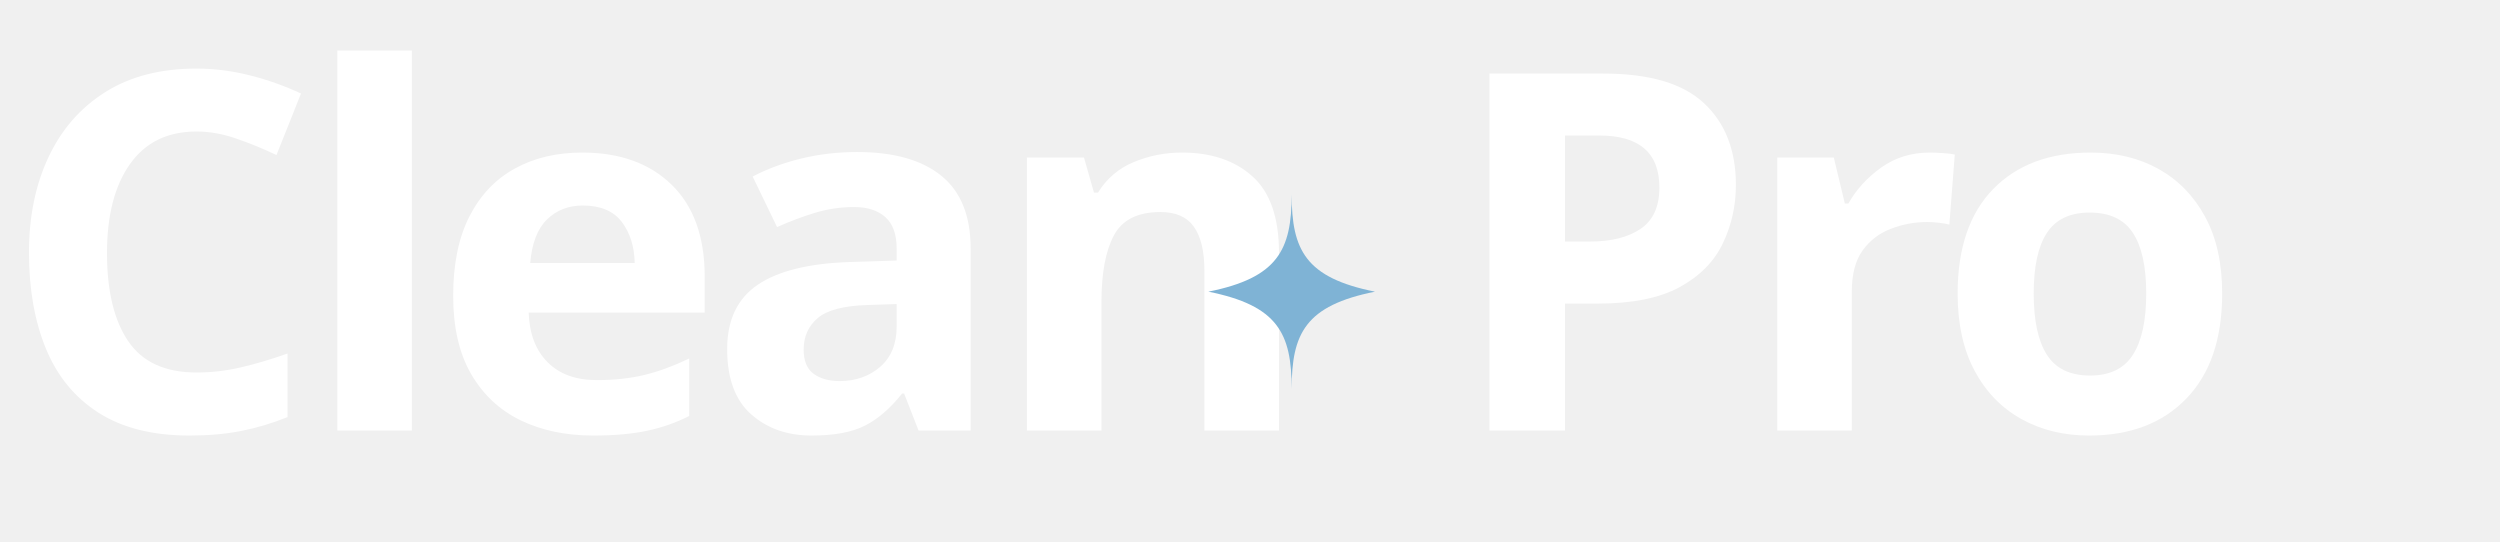
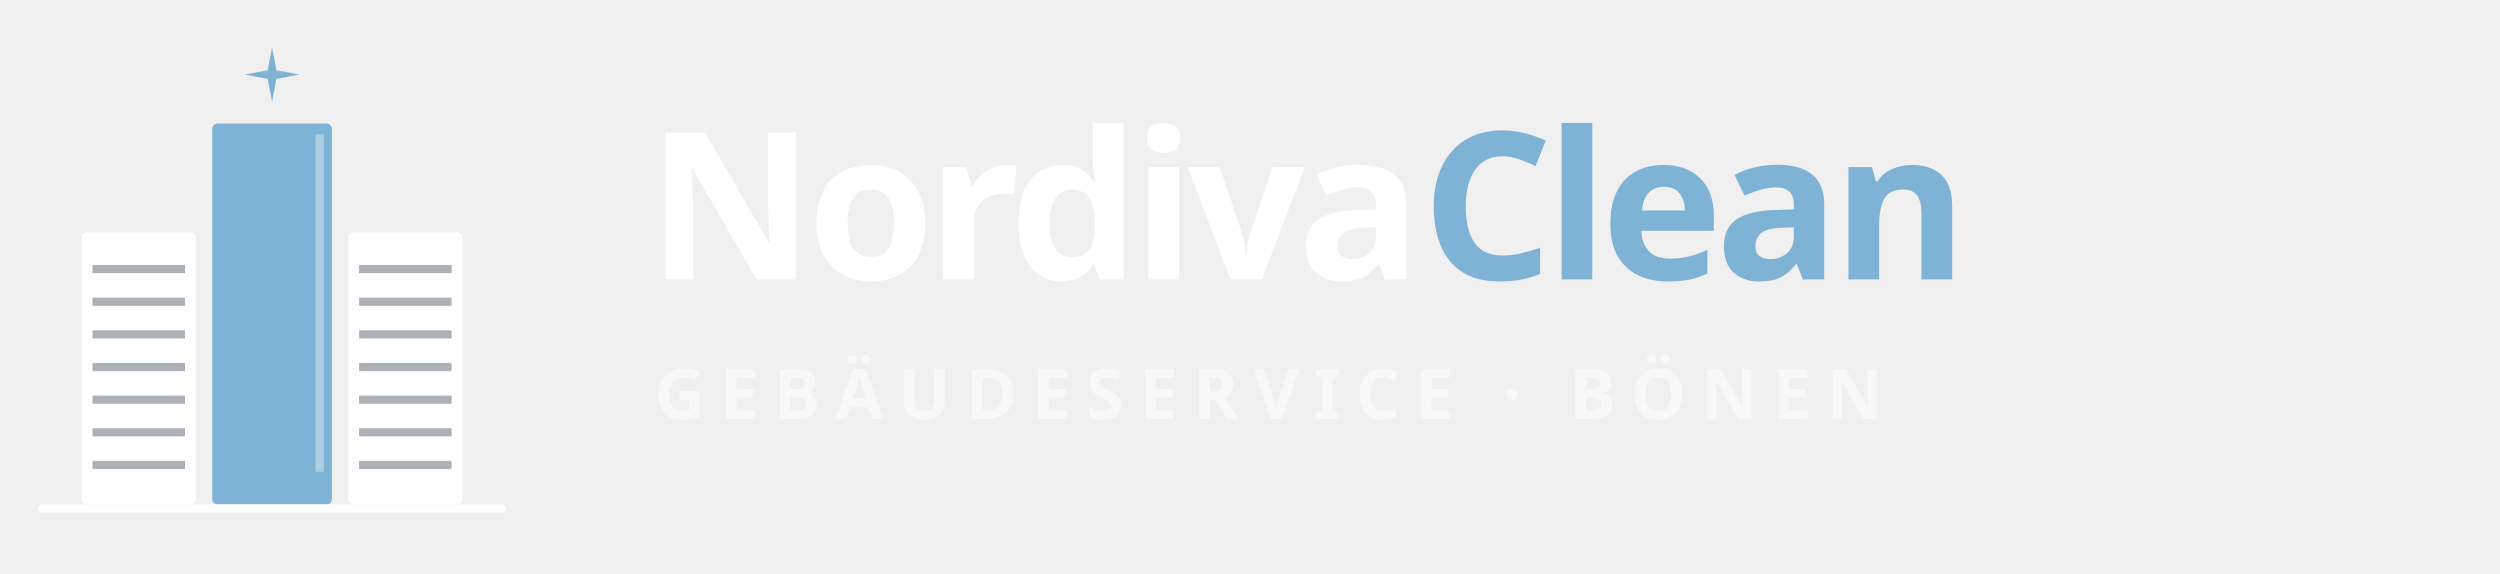
- <svg xmlns="http://www.w3.org/2000/svg" viewBox="0 0 360 78">
-   <text x="0" y="62" font-family="Manrope, system-ui, sans-serif" font-weight="800" font-size="72" letter-spacing="-2.9" fill="#ffffff">Clean</text>
-   <path d="M186 28 C 186 36, 188 40, 198 42 C 188 44, 186 48, 186 56            C 186 48, 184 44, 174 42 C 184 40, 186 36, 186 28 Z" fill="#7fb3d5" />
-   <text x="208" y="62" font-family="Manrope, system-ui, sans-serif" font-weight="800" font-size="72" letter-spacing="-2.9" fill="#ffffff">Pro</text>
+ <svg xmlns="http://www.w3.org/2000/svg" viewBox="0 0 340 78">
+   <g transform="translate(0, 2) scale(0.37)">
+     <rect x="30" y="80" width="42" height="100" rx="2" fill="#ffffff" />
+     <rect x="128" y="80" width="42" height="100" rx="2" fill="#ffffff" />
+     <rect x="34" y="92" width="34" height="3" fill="#0e1f33" opacity="0.35" />
+     <rect x="34" y="104" width="34" height="3" fill="#0e1f33" opacity="0.35" />
+     <rect x="34" y="116" width="34" height="3" fill="#0e1f33" opacity="0.35" />
+     <rect x="34" y="128" width="34" height="3" fill="#0e1f33" opacity="0.35" />
+     <rect x="34" y="140" width="34" height="3" fill="#0e1f33" opacity="0.35" />
+     <rect x="34" y="152" width="34" height="3" fill="#0e1f33" opacity="0.35" />
+     <rect x="34" y="164" width="34" height="3" fill="#0e1f33" opacity="0.35" />
+     <rect x="132" y="92" width="34" height="3" fill="#0e1f33" opacity="0.35" />
+     <rect x="132" y="104" width="34" height="3" fill="#0e1f33" opacity="0.35" />
+     <rect x="132" y="116" width="34" height="3" fill="#0e1f33" opacity="0.35" />
+     <rect x="132" y="128" width="34" height="3" fill="#0e1f33" opacity="0.35" />
+     <rect x="132" y="140" width="34" height="3" fill="#0e1f33" opacity="0.35" />
+     <rect x="132" y="152" width="34" height="3" fill="#0e1f33" opacity="0.35" />
+     <rect x="132" y="164" width="34" height="3" fill="#0e1f33" opacity="0.35" />
+     <rect x="78" y="40" width="44" height="140" rx="2" fill="#7fb3d5" />
+     <rect x="116" y="44" width="3" height="124" fill="#ffffff" opacity="0.35" />
+     <g transform="translate(100, 22)">
+       <path d="M0 -10 L1.6 -1.6 L10 0 L1.6 1.6 L0 10 L-1.6 1.6 L-10 0 L-1.6 -1.6 Z" fill="#7fb3d5" />
+     </g>
+     <rect x="14" y="180" width="172" height="3" rx="1.5" fill="#ffffff" />
+   </g>
+   <text x="88" y="38" font-family="Manrope, system-ui, sans-serif" font-weight="800" font-size="28" letter-spacing="-1" fill="#ffffff">Nordiva<tspan fill="#7fb3d5" font-weight="600"> Clean</tspan>
+   </text>
+   <text x="89" y="57" font-family="Manrope, system-ui, sans-serif" font-weight="600" font-size="9.5" letter-spacing="2" fill="#ffffff" opacity="0.5">GEBÄUDESERVICE · BÖNEN</text>
</svg>
